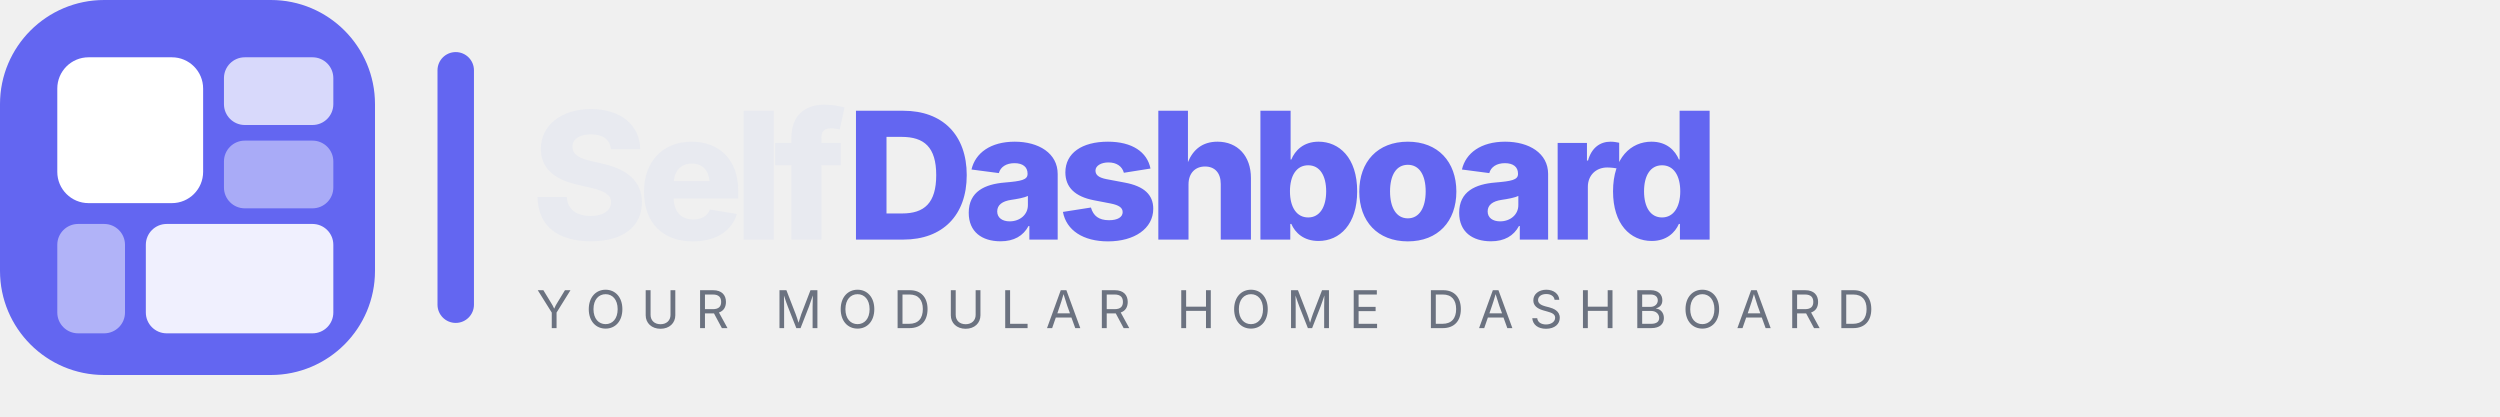
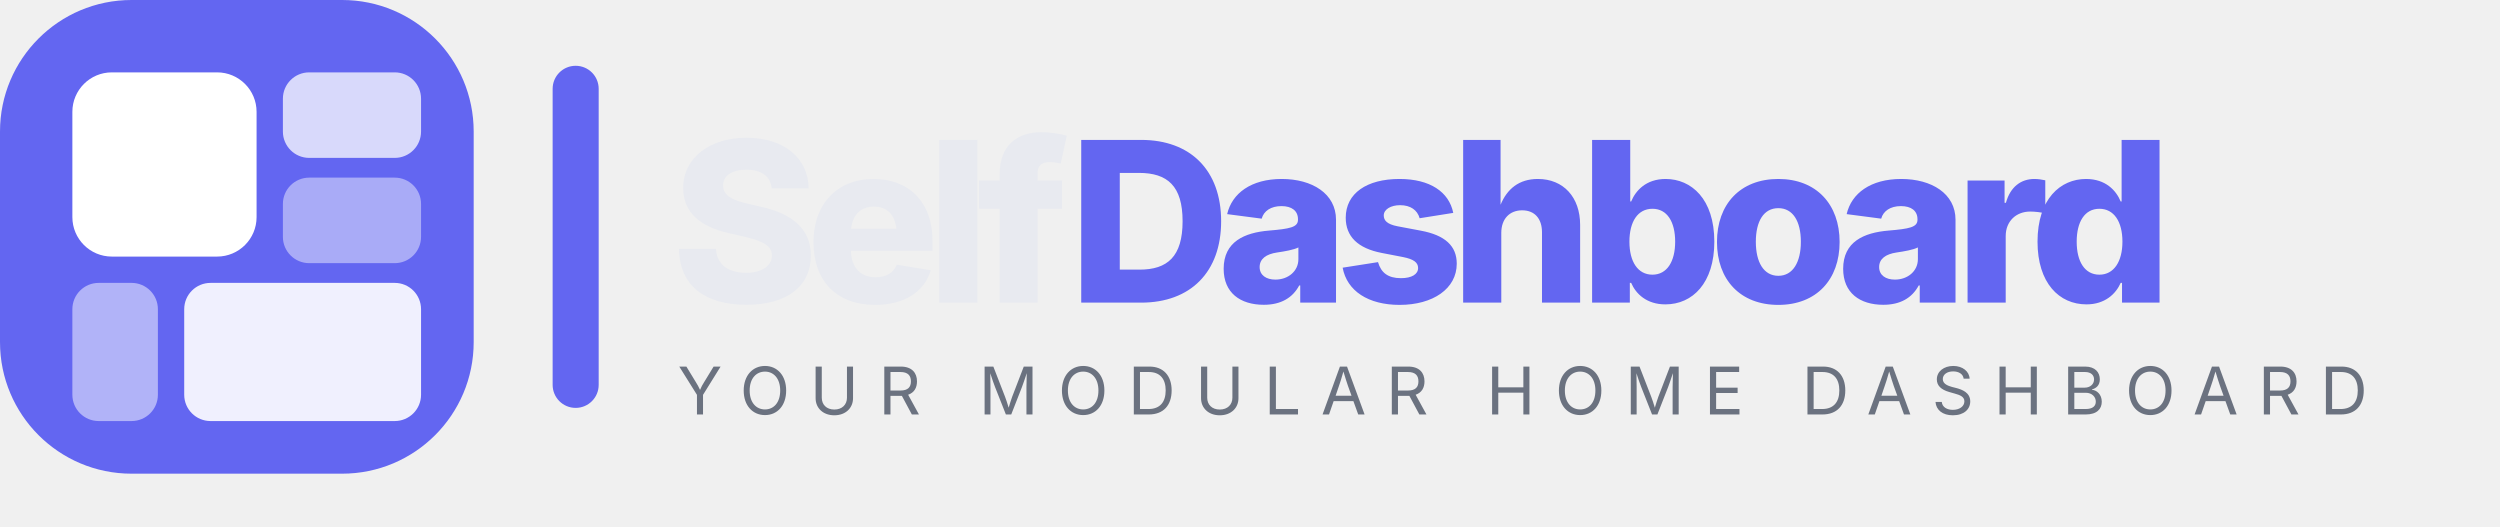
- <svg xmlns="http://www.w3.org/2000/svg" width="480" height="80" viewBox="0 0 480 80" role="img" aria-label="SelfDashboard">
+ <svg xmlns="http://www.w3.org/2000/svg" width="380" height="80" viewBox="0 0 380 80" role="img" aria-label="SelfDashboard">
  <rect x="0" y="0" width="72" height="72" rx="20" fill="#6366f1" />
  <rect x="11" y="11" width="28" height="28" rx="6" fill="white" />
  <rect x="43" y="11" width="21" height="13" rx="4" fill="white" opacity="0.75" />
  <rect x="43" y="27" width="21" height="13" rx="4" fill="white" opacity="0.45" />
  <rect x="11" y="43" width="13" height="21" rx="4" fill="white" opacity="0.5" />
  <rect x="28" y="43" width="36" height="21" rx="4" fill="white" opacity="0.9" />
  <rect x="84" y="10" width="7" height="52" rx="3.5" fill="#6366f1" />
  <text x="102" y="46" font-family="system-ui,-apple-system,sans-serif" font-size="34" font-weight="800" letter-spacing="-2" fill="#e8eaf0">Self<tspan fill="#6366f1">Dashboard</tspan>
  </text>
  <text x="103" y="63" font-family="system-ui,-apple-system,sans-serif" font-size="10" fill="#6b7280" letter-spacing="3">YOUR MODULAR HOME DASHBOARD</text>
</svg>
